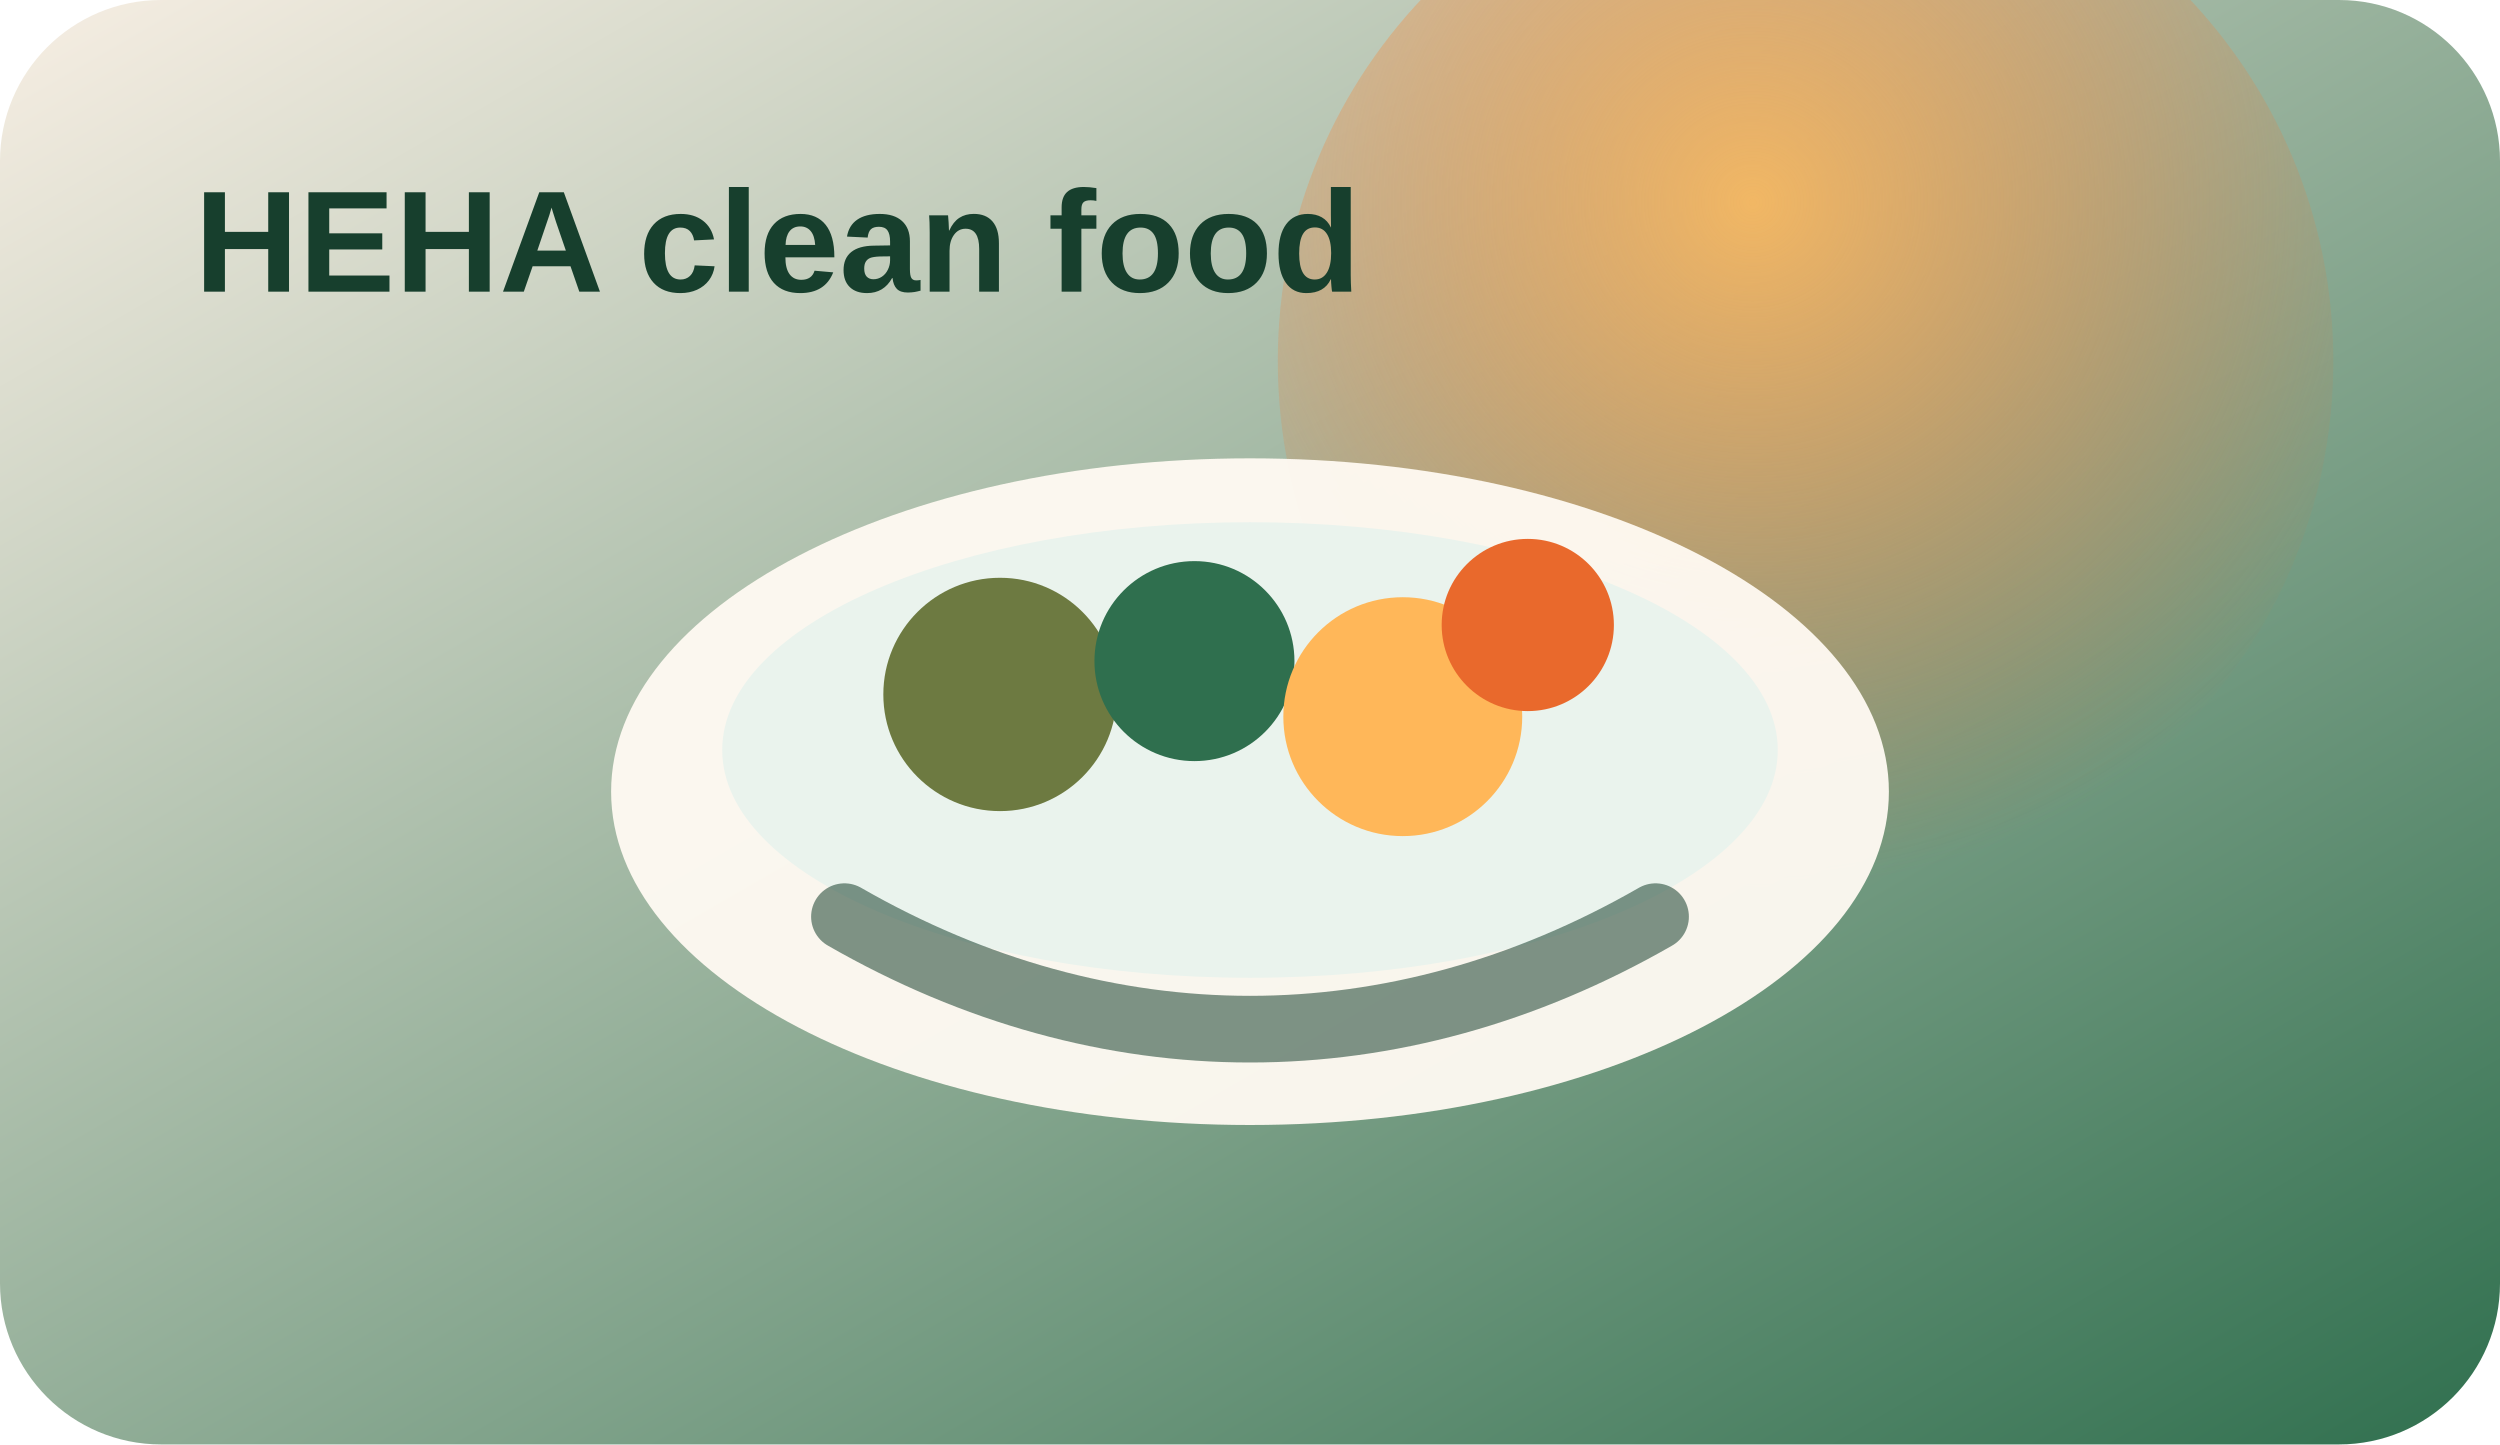
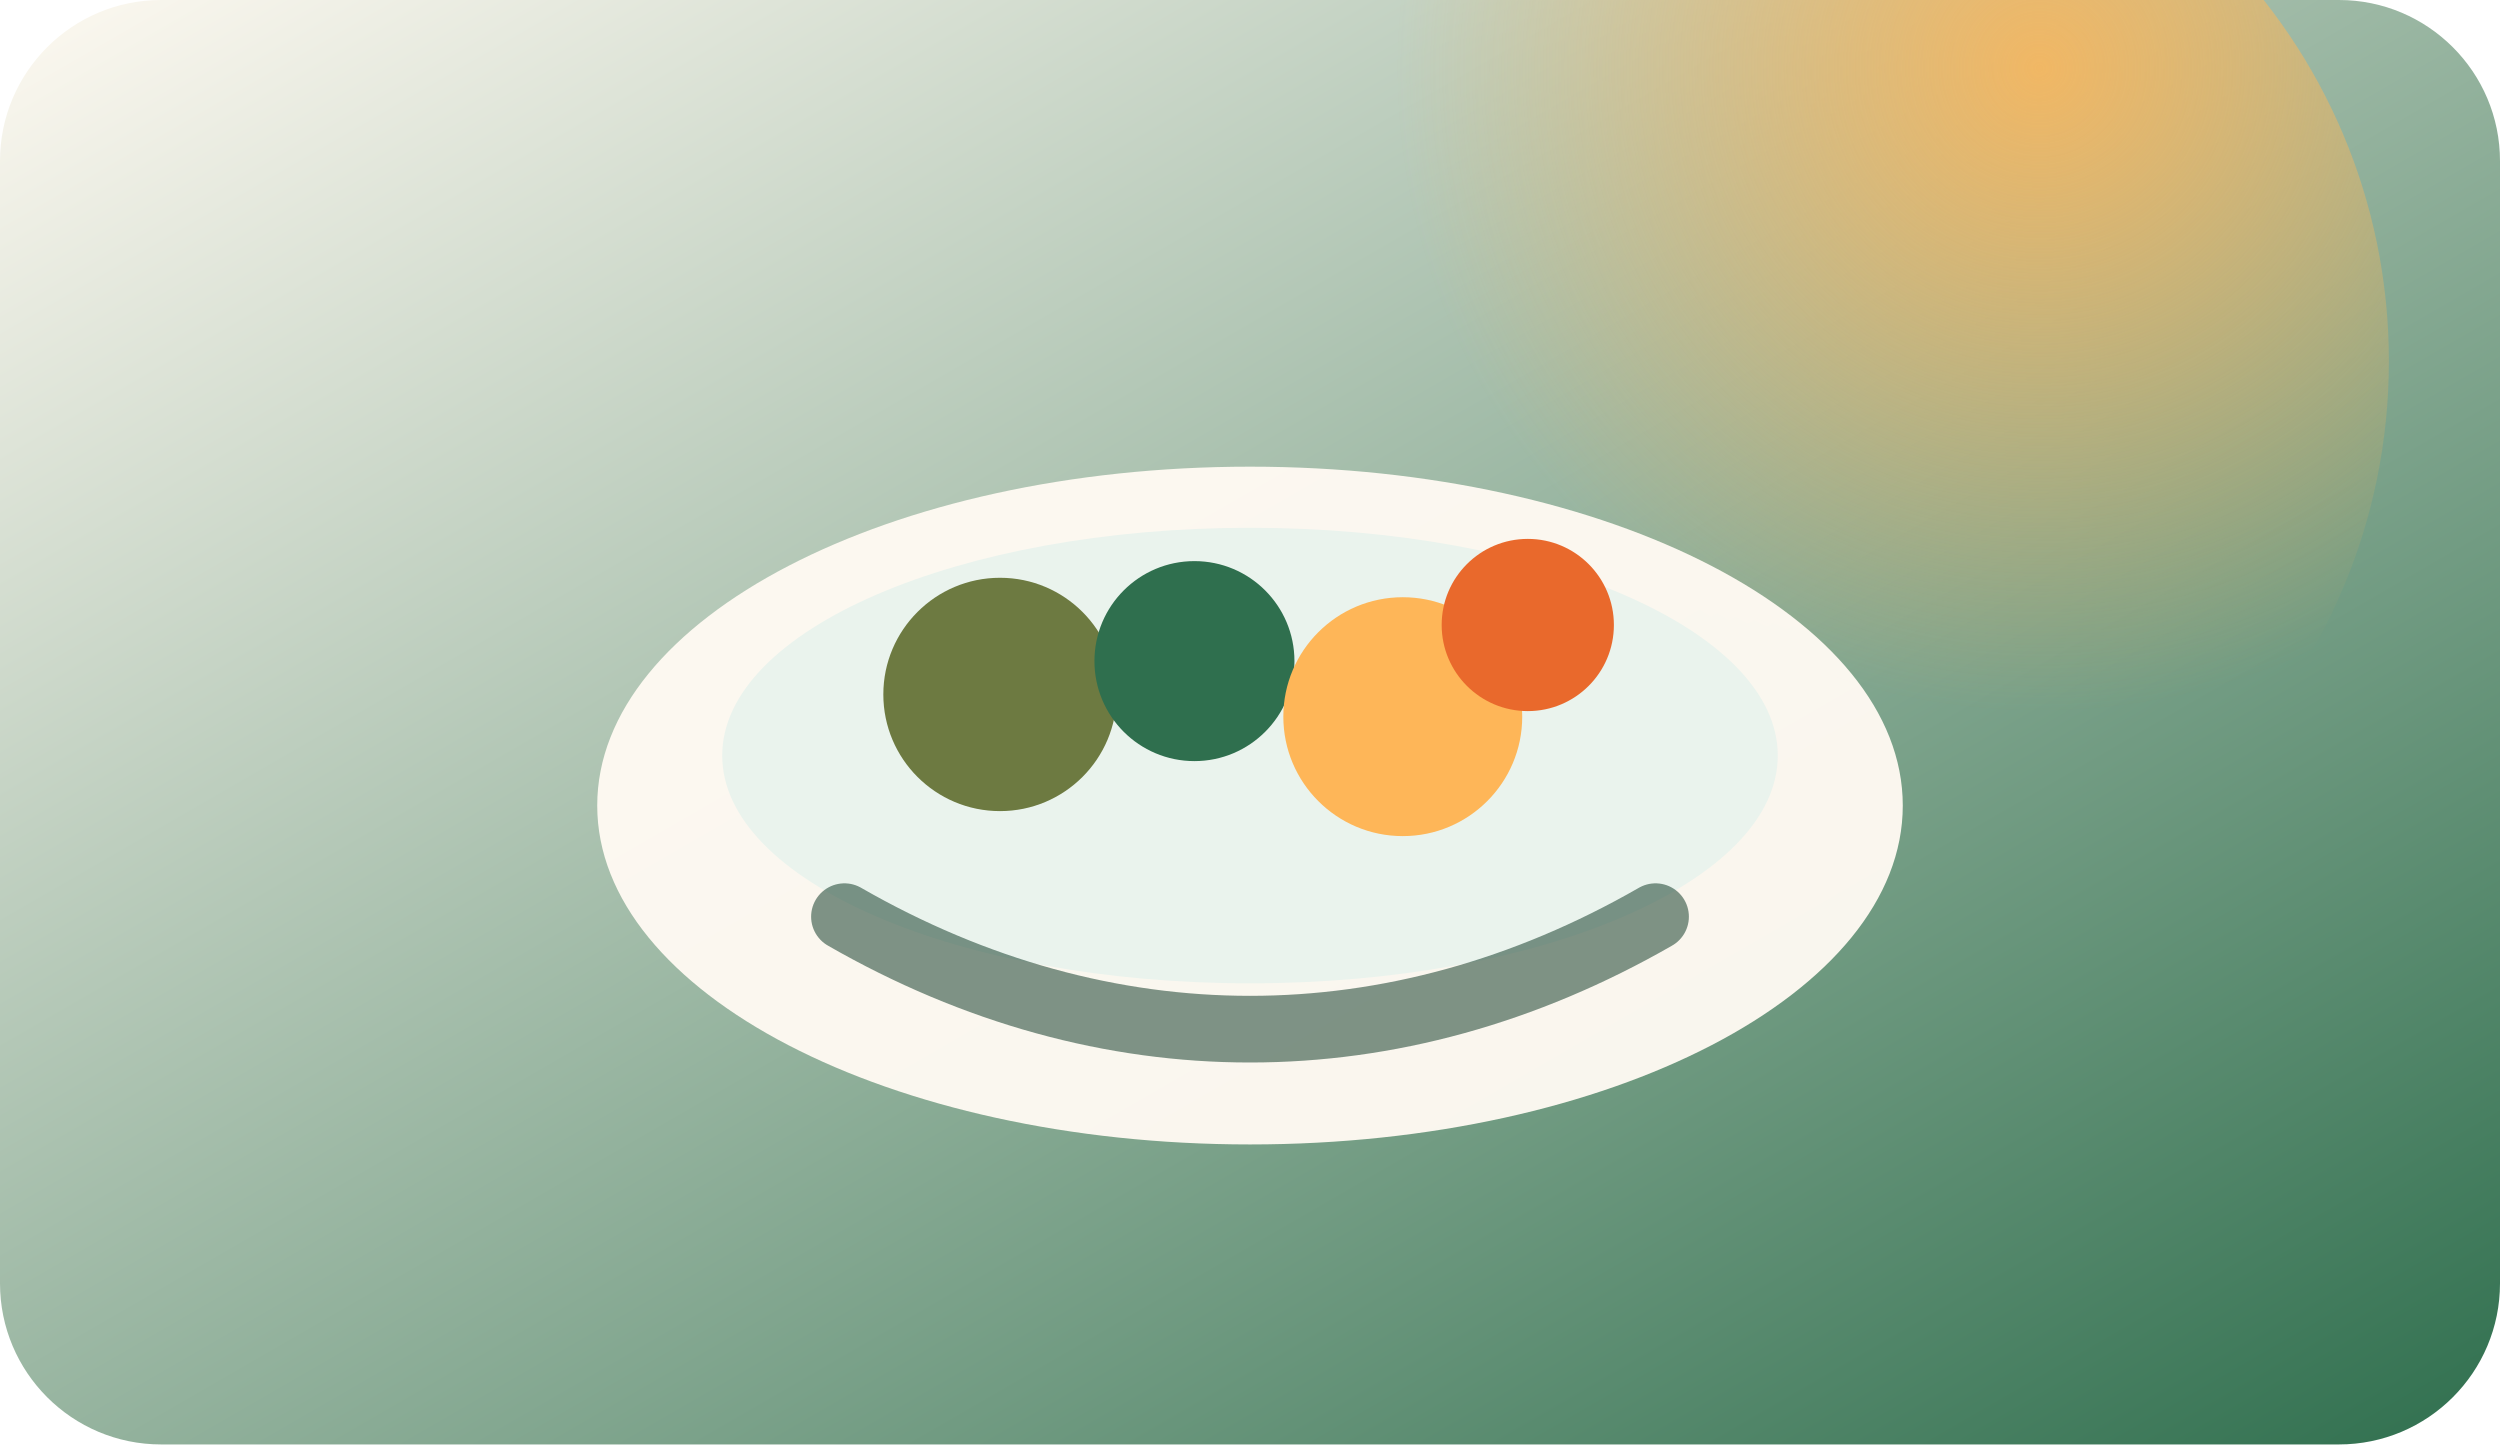
- <svg xmlns="http://www.w3.org/2000/svg" viewBox="0 0 900 520" role="img" aria-label="Clean food bowl illustration">
+ <svg xmlns="http://www.w3.org/2000/svg" viewBox="0 0 900 520" role="img" aria-label="Local food preview illustration">
  <defs>
    <linearGradient id="bg" x1="0" y1="0" x2="1" y2="1">
-       <stop stop-color="#f8efe4" />
+       <stop stop-color="#fffaf2" />
      <stop offset="1" stop-color="#2f6f4e" />
    </linearGradient>
-     <radialGradient id="glow" cx="45%" cy="35%" r="65%">
-       <stop stop-color="#ffb759" stop-opacity=".85" />
-       <stop offset="1" stop-color="#e9692c" stop-opacity="0" />
+     <radialGradient id="glow" cx="70%" cy="25%" r="55%">
+       <stop stop-color="#feb658" stop-opacity=".85" />
+       <stop offset="1" stop-color="#feb658" stop-opacity="0" />
    </radialGradient>
  </defs>
  <rect width="900" height="520" rx="58" fill="url(#bg)" />
-   <circle cx="650" cy="130" r="190" fill="url(#glow)" />
-   <ellipse cx="450" cy="285" rx="230" ry="120" fill="#fffaf2" opacity=".95" />
-   <ellipse cx="450" cy="270" rx="190" ry="82" fill="#eaf3ed" />
+   <circle cx="650" cy="130" r="210" fill="url(#glow)" />
+   <ellipse cx="450" cy="290" rx="235" ry="122" fill="#fffaf2" opacity=".96" />
+   <ellipse cx="450" cy="272" rx="190" ry="82" fill="#eaf3ed" />
  <circle cx="360" cy="250" r="42" fill="#6d7a41" />
  <circle cx="430" cy="238" r="36" fill="#2f6f4e" />
-   <circle cx="505" cy="258" r="43" fill="#ffb759" />
+   <circle cx="505" cy="258" r="43" fill="#feb658" />
  <circle cx="550" cy="225" r="31" fill="#e9692c" />
  <path d="M304 330c94 54 198 54 292 0" stroke="#173f2d" stroke-width="24" stroke-linecap="round" fill="none" opacity=".55" />
-   <text x="70" y="105" font-family="Arial, sans-serif" font-size="52" font-weight="800" fill="#173f2d">HEHA clean food</text>
</svg>
